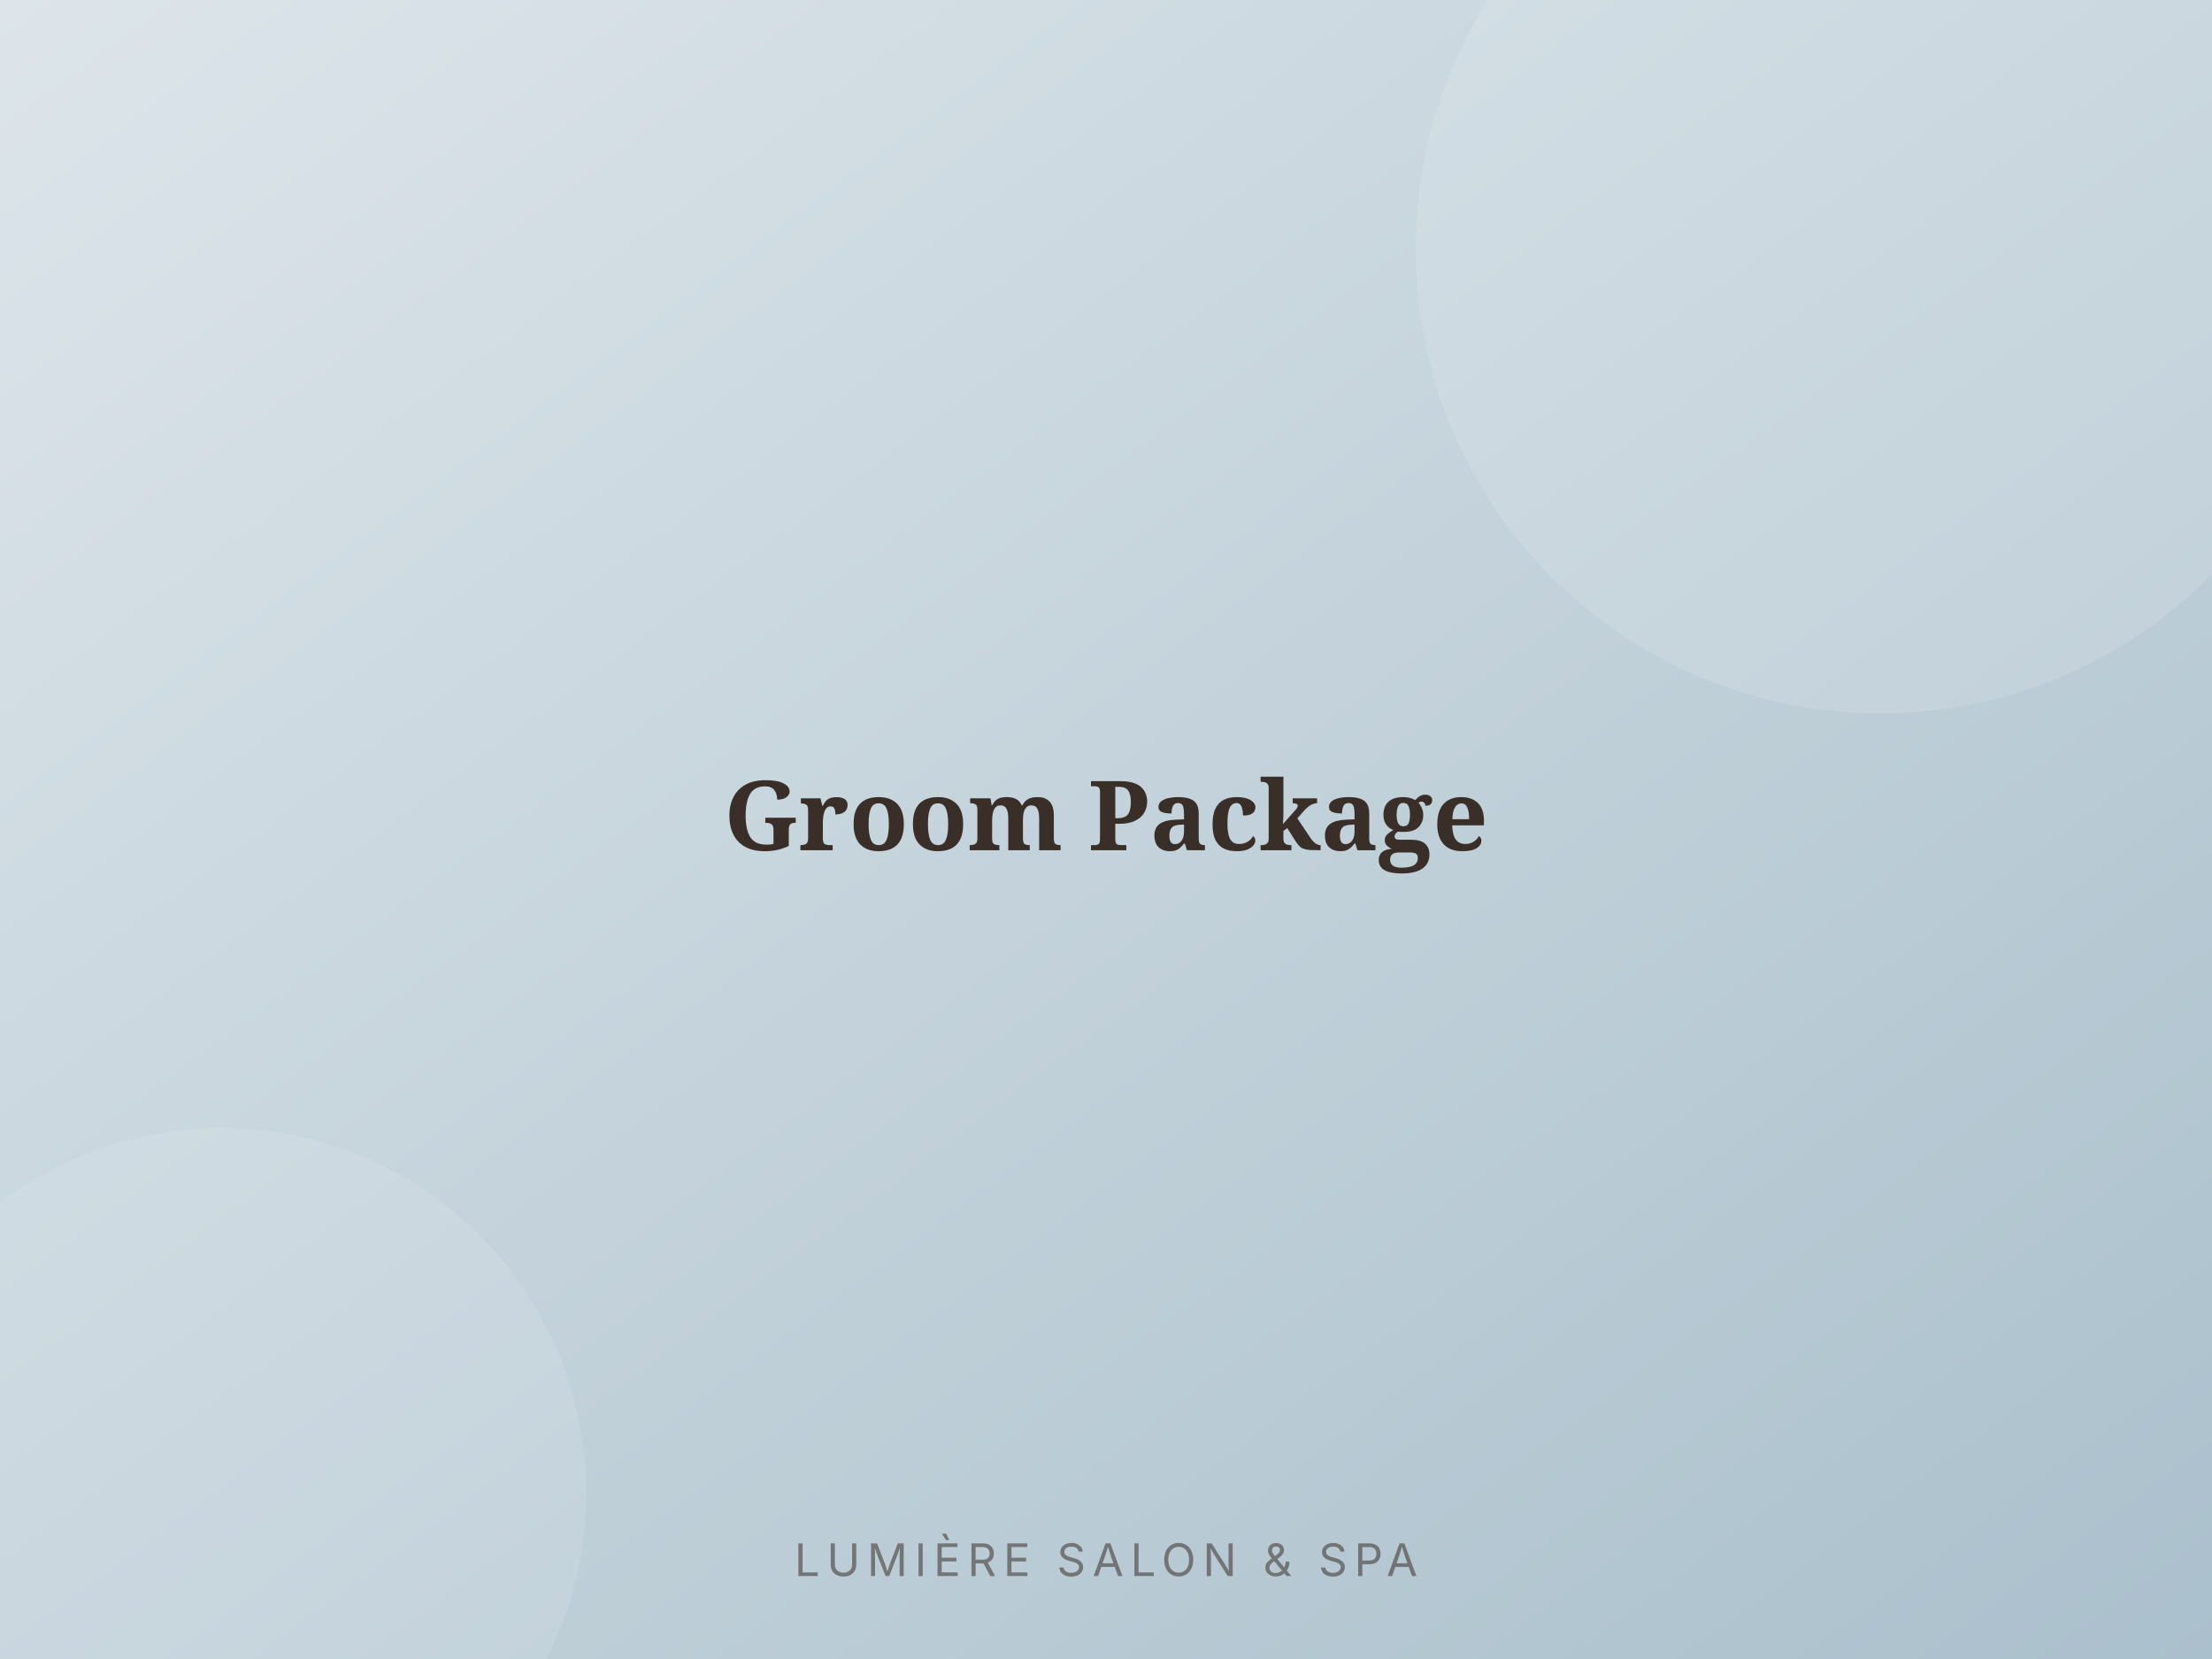
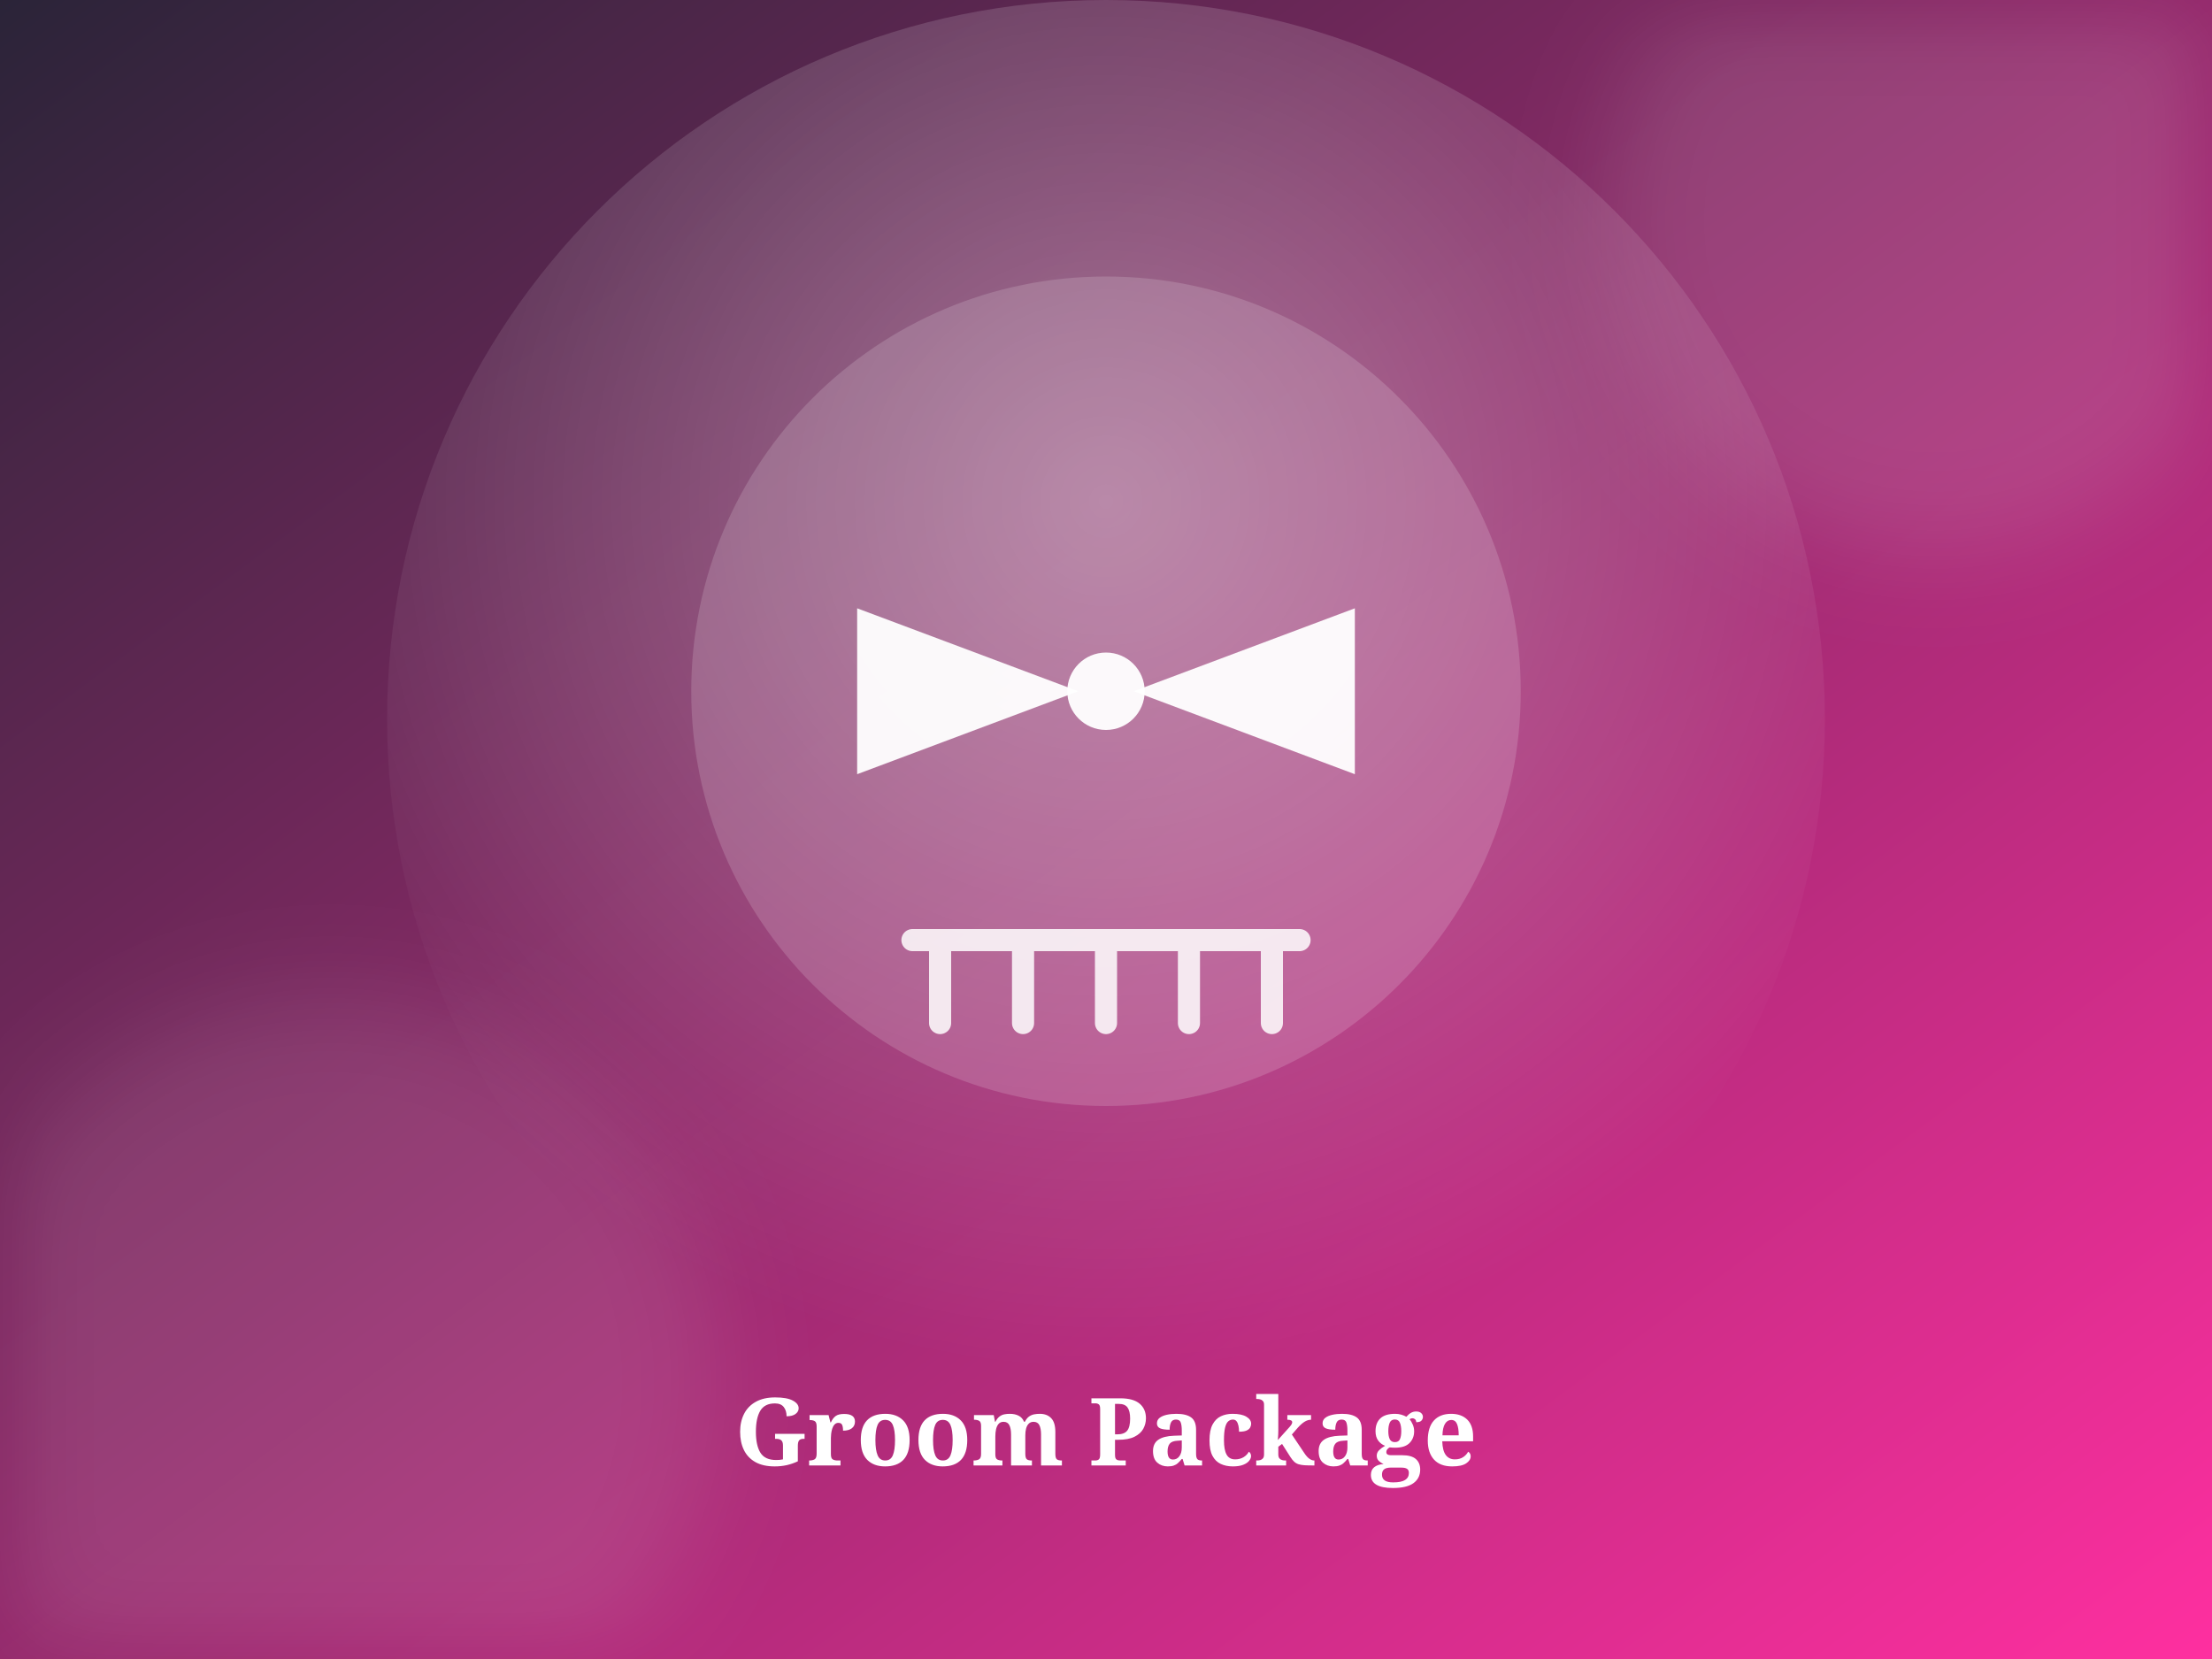
- <svg xmlns="http://www.w3.org/2000/svg" width="640" height="480" viewBox="0 0 640 480">
+ <svg xmlns="http://www.w3.org/2000/svg" width="800" height="600" viewBox="0 0 800 600">
  <defs>
-     <linearGradient id="g1kepzp" x1="0%" y1="0%" x2="100%" y2="100%">
-       <stop offset="0%" stop-color="#dde5ea" />
-       <stop offset="100%" stop-color="#aac0cc" />
+     <linearGradient id="gGroom" x1="0%" y1="0%" x2="100%" y2="100%">
+       <stop offset="0%" stop-color="#2a2438" />
+       <stop offset="100%" stop-color="#ff2fa0" />
    </linearGradient>
+     <radialGradient id="gGroomglow" cx="50%" cy="35%" r="60%">
+       <stop offset="0%" stop-color="#ffffff" stop-opacity="0.35" />
+       <stop offset="100%" stop-color="#ffffff" stop-opacity="0" />
+     </radialGradient>
+     <filter id="gGroomsoft" x="-50%" y="-50%" width="200%" height="200%">
+       <feGaussianBlur stdDeviation="18" />
+     </filter>
  </defs>
-   <rect width="640" height="480" fill="url(#g1kepzp)" />
-   <circle cx="544" cy="72" r="134.4" fill="#ffffff" opacity="0.12" />
-   <circle cx="64" cy="432" r="105.6" fill="#ffffff" opacity="0.10" />
-   <text x="50%" y="246" text-anchor="middle" font-family="Georgia, 'Playfair Display', serif" font-size="28" fill="#3a2e28" font-weight="600">Groom Package</text>
-   <text x="50%" y="456" text-anchor="middle" font-family="Inter, sans-serif" font-size="13" letter-spacing="2" fill="#3a2e28" opacity="0.55">LUMIÈRE SALON &amp; SPA</text>
+   <rect width="800" height="600" fill="url(#gGroom)" />
+   <circle cx="120" cy="500" r="140" fill="#ffffff" opacity="0.10" filter="url(#gGroomsoft)" />
+   <circle cx="700" cy="80" r="120" fill="#ffffff" opacity="0.12" filter="url(#gGroomsoft)" />
+   <circle cx="400" cy="260" r="260" fill="url(#gGroomglow)" />
+   <circle cx="400" cy="250" r="150" fill="#ffffff" opacity="0.16" />
+   <g transform="translate(400,250)">
+     <path d="M-90,-30 L-10,0 L-90,30 Z" fill="#ffffff" opacity="0.95" />
+     <path d="M90,-30 L10,0 L90,30 Z" fill="#ffffff" opacity="0.95" />
+     <circle cx="0" cy="0" r="14" fill="#ffffff" opacity="0.95" />
+     <g transform="translate(0,90)" stroke="#ffffff" stroke-width="8" opacity="0.85" stroke-linecap="round">
+       <line x1="-70" y1="0" x2="70" y2="0" />
+       <line x1="-60" y1="0" x2="-60" y2="30" />
+       <line x1="-30" y1="0" x2="-30" y2="30" />
+       <line x1="0" y1="0" x2="0" y2="30" />
+       <line x1="30" y1="0" x2="30" y2="30" />
+       <line x1="60" y1="0" x2="60" y2="30" />
+     </g>
+   </g>
+   <text x="50%" y="530" text-anchor="middle" font-family="'Playfair Display', Georgia, serif" font-size="34" fill="#ffffff" font-weight="700">Groom Package</text>
</svg>
